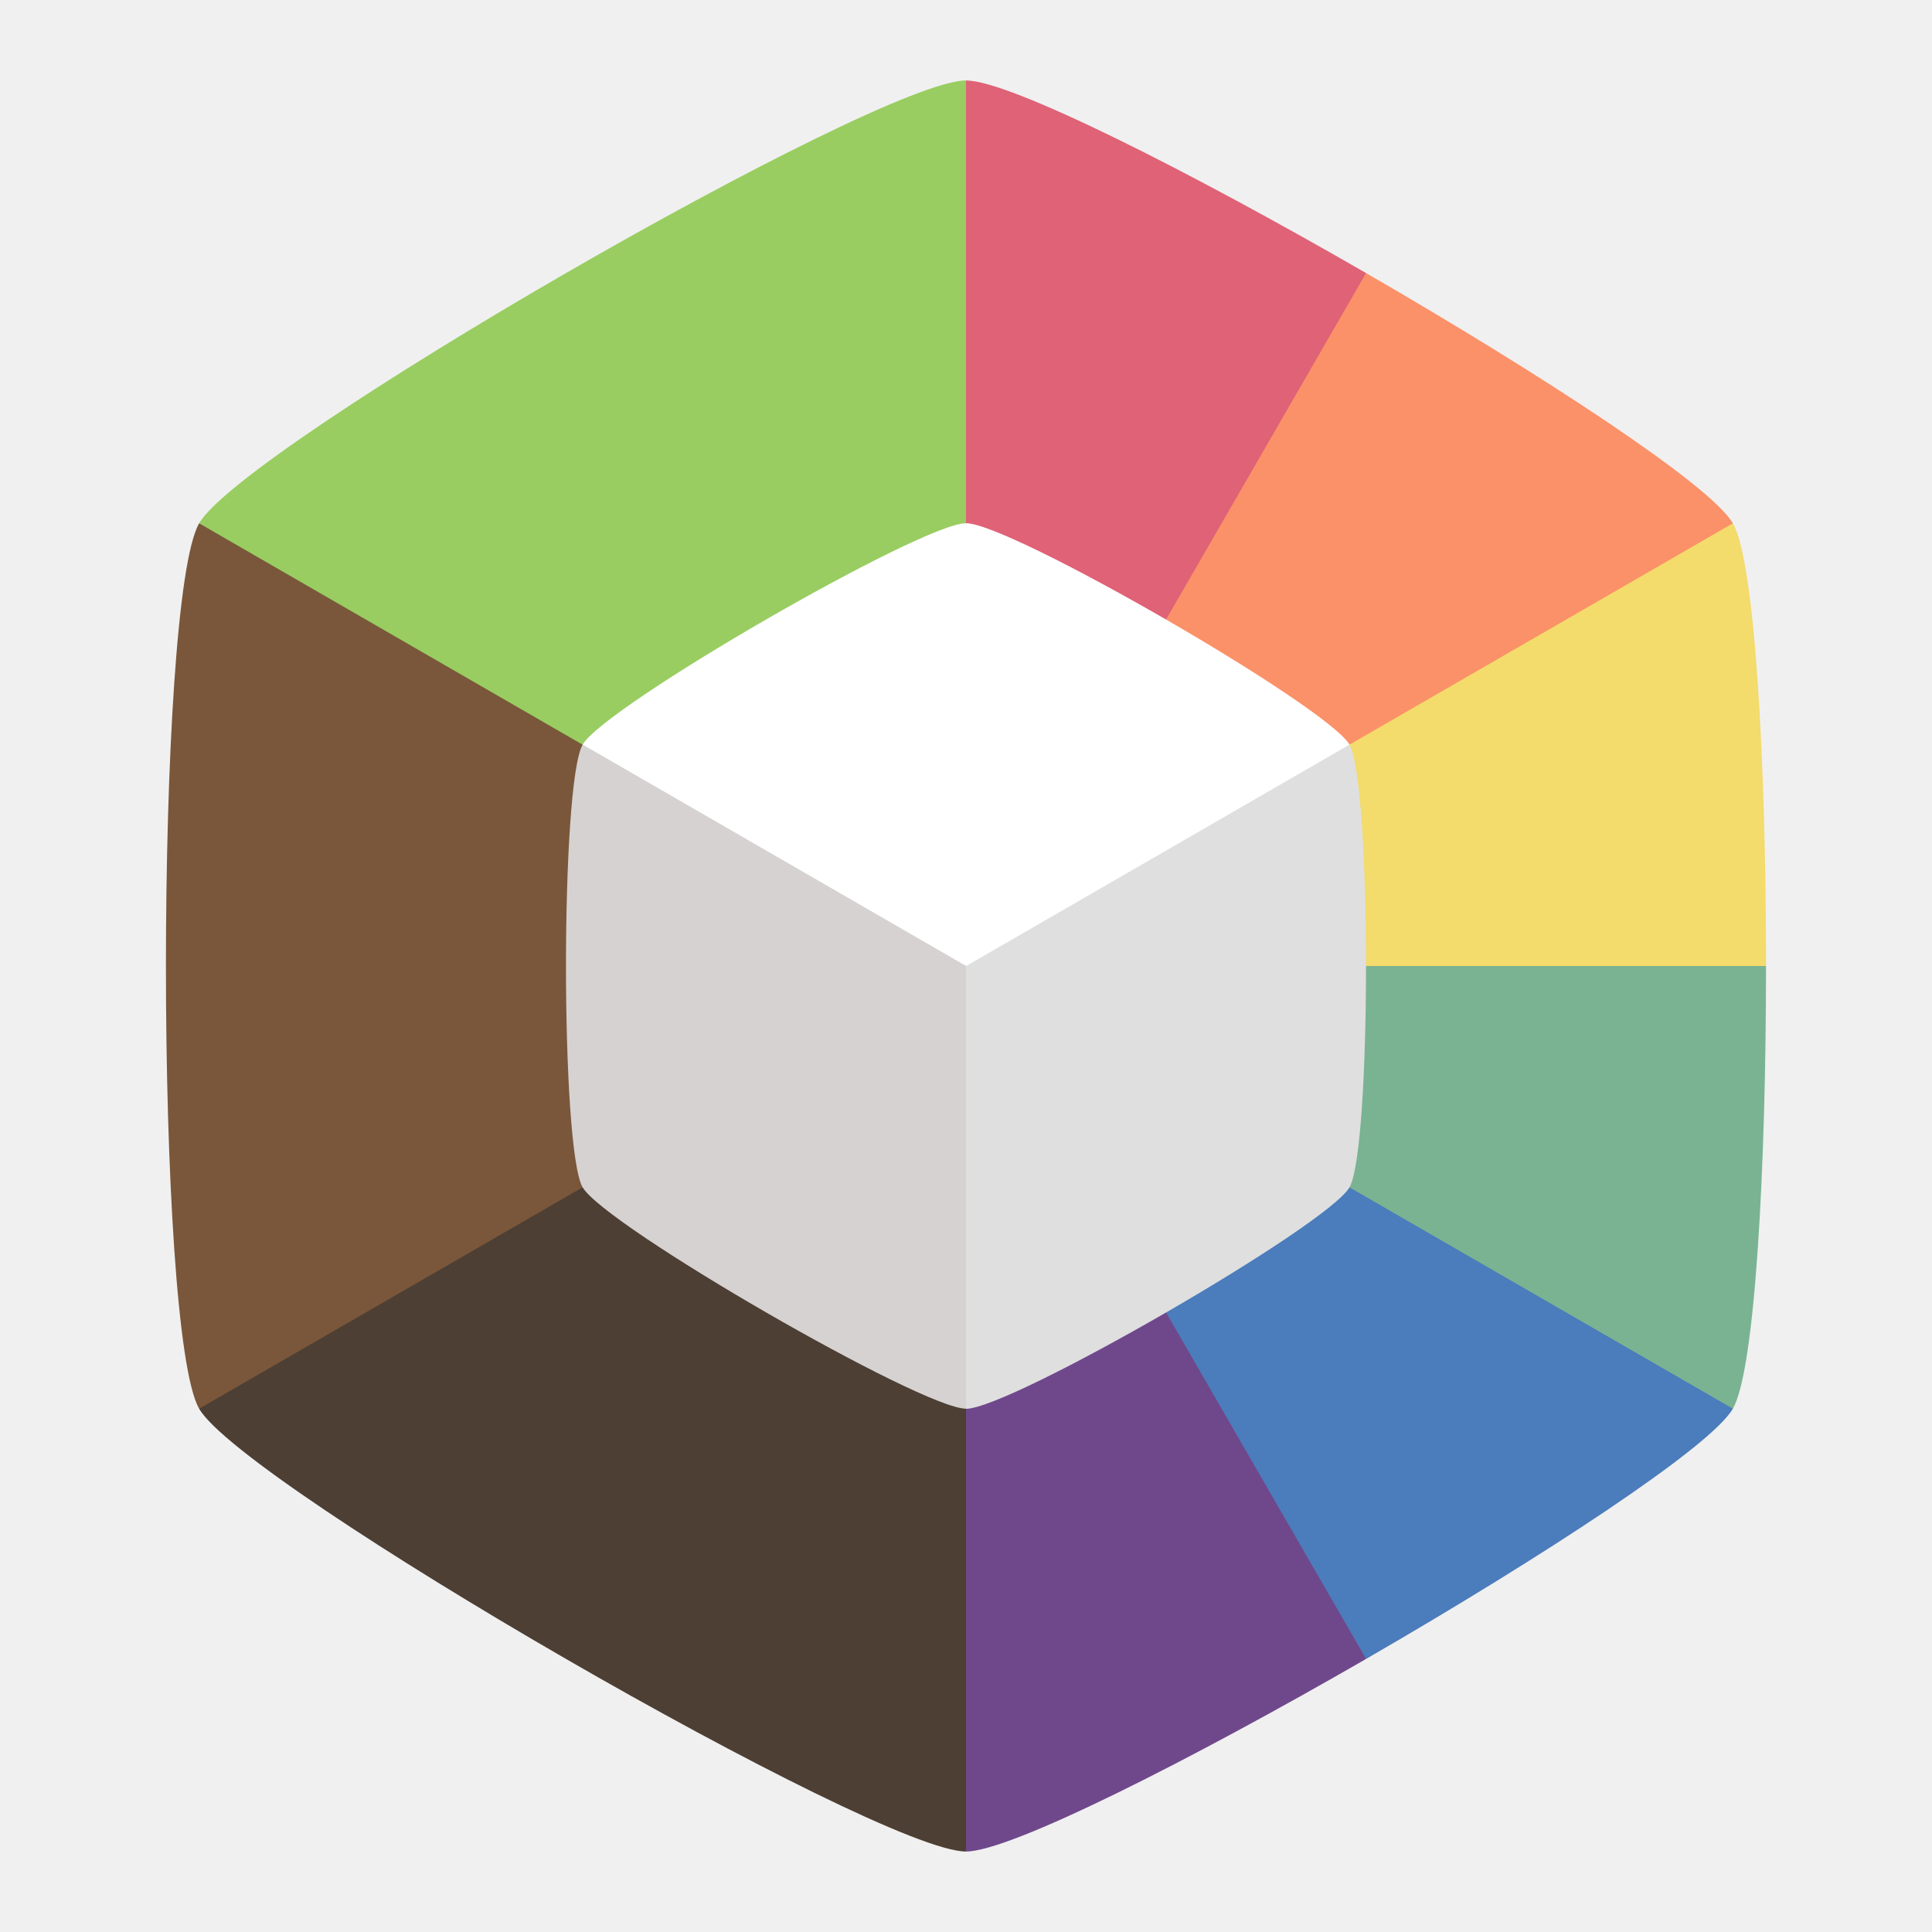
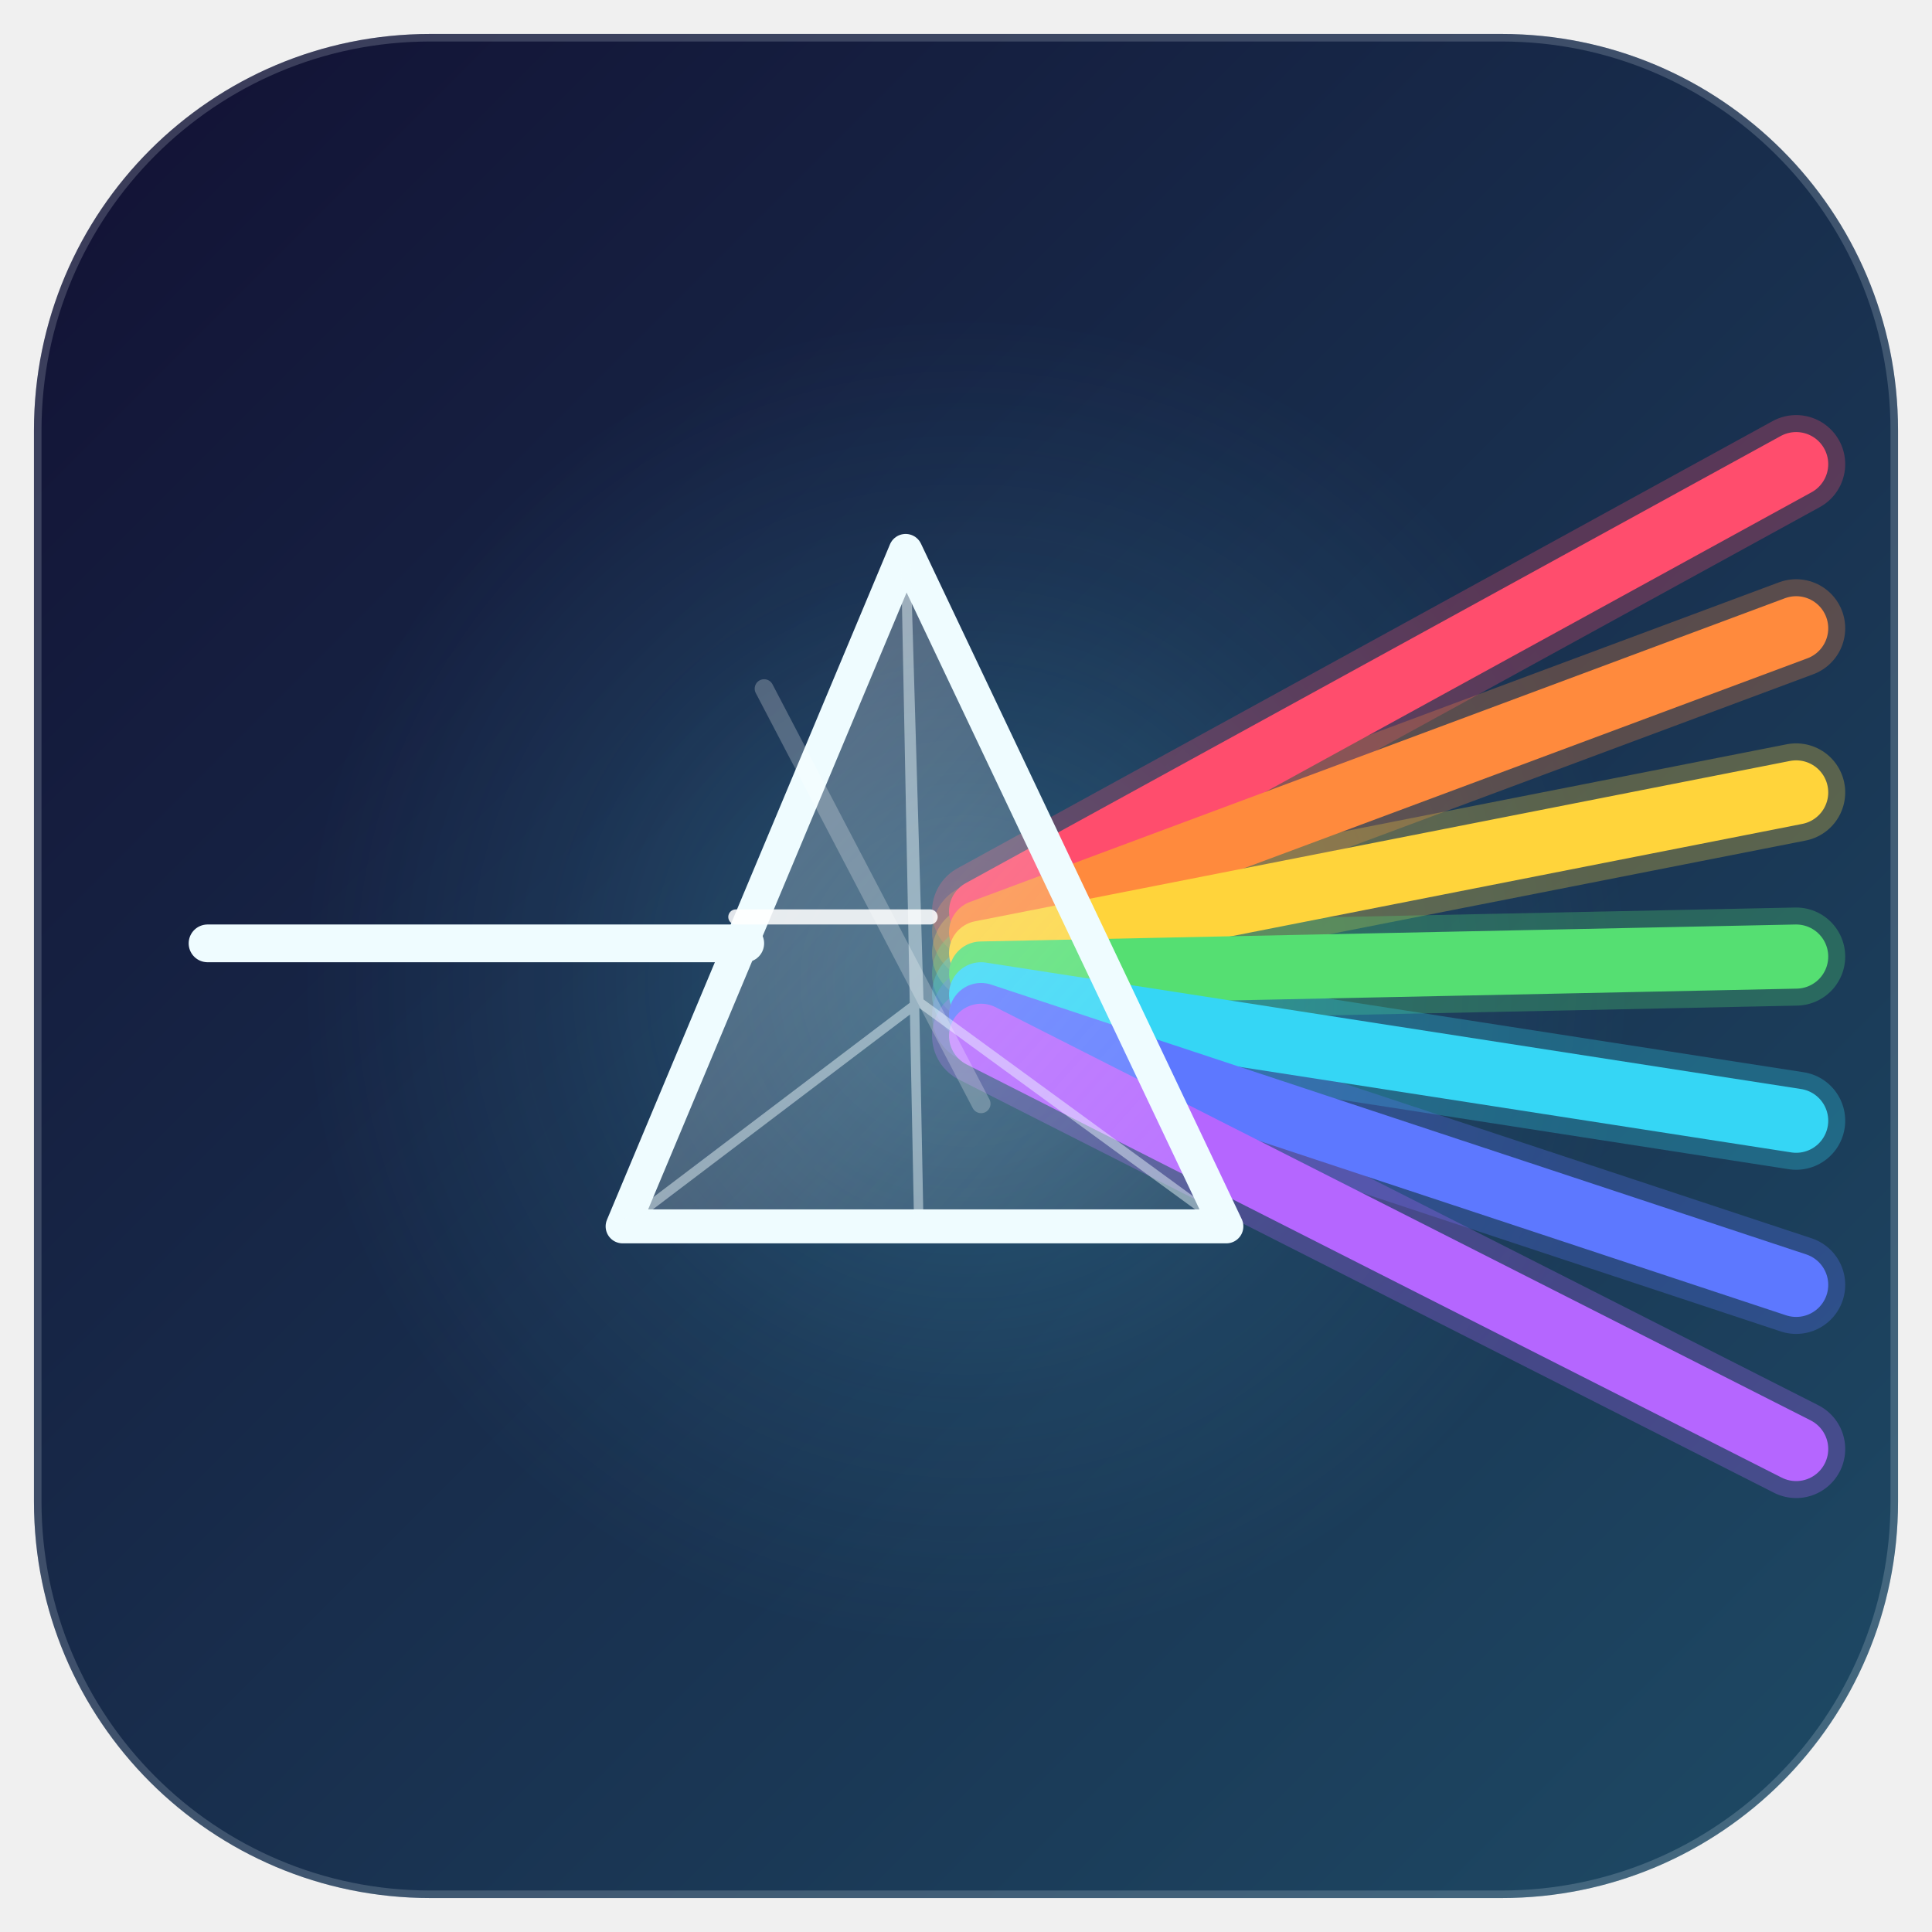
- <svg xmlns="http://www.w3.org/2000/svg" width="48" height="48" viewBox="0 0 12.7 12.7" version="1.1" id="svg3606">
-   <defs id="defs3603" />
-   <g id="layer1">
-     <g id="g531" transform="matrix(0.1353646,0,0,0.1353646,15.30158,0.5291666)" />
-     <g id="g397">
-       <path style="fill:#99cd61;fill-opacity:1;stroke-width:0.265" d="M 6.35,6.35 Z" id="path7899" />
-       <path id="path3228" style="fill:#df6277;fill-opacity:1;stroke-width:0.265" d="M 6.35 0.529 L 3.829 4.895 L 6.35 6.35 L 8.87 4.895 L 8.98 1.795 C 7.829 1.131 6.641 0.529 6.35 0.529 z " />
-       <path id="path2659" style="fill:#fb9168;fill-opacity:1;stroke-width:0.265" d="M 8.98 1.795 L 6.35 6.35 L 8.87 7.805 L 11.391 3.44 C 11.246 3.188 10.131 2.46 8.98 1.795 z " />
-       <path id="path2708" style="fill:#f3db6c;fill-opacity:1;stroke-width:0.265" d="M 11.391 3.44 L 6.35 6.35 L 8.87 7.805 L 11.609 6.35 C 11.609 5.021 11.537 3.692 11.391 3.44 z " />
-       <path id="path1737" style="fill:#7ab392;fill-opacity:1;stroke-width:0.265" d="M 6.35 6.35 L 6.35 9.26 L 11.391 9.26 C 11.537 9.008 11.609 7.679 11.609 6.35 L 6.35 6.35 z " />
-       <path id="path2937" style="fill:#4b7cbc;fill-opacity:1;stroke-width:0.265" d="M 6.35 6.35 L 6.35 9.26 L 8.98 10.905 C 10.131 10.24 11.246 9.512 11.391 9.26 L 6.35 6.35 z " />
-       <path id="path3117" style="fill:#6f488c;fill-opacity:1;stroke-width:0.265" d="M 6.35 6.35 L 3.829 7.805 L 6.35 12.171 C 6.641 12.171 7.829 11.569 8.98 10.905 L 6.35 6.35 z " />
-       <path id="path2010" style="fill:#4d3f33;fill-opacity:1;stroke-width:0.265" d="M 3.829 4.895 L 1.309 9.26 C 1.6 9.765 5.768 12.171 6.35 12.171 L 6.35 6.35 L 3.829 4.895 z " />
-       <path id="path1744" style="fill:#7a573b;fill-opacity:1;stroke-width:0.265" d="M 1.309 3.44 C 1.018 3.944 1.018 8.756 1.309 9.26 L 6.35 6.35 L 6.35 3.44 L 1.309 3.44 z " />
-       <path id="path1739" style="fill:#99cd61;fill-opacity:1;stroke-width:0.265" d="M 6.35 0.529 C 5.768 0.529 1.6 2.935 1.309 3.44 L 6.35 6.35 L 6.35 0.529 z " />
-       <g id="g379">
-         <g id="g1657" transform="matrix(0.8799999,0,0,0.8799999,-10.90649,-1.242093)">
-           <g id="g7651" transform="translate(13.25996,2.277589)">
-             <path id="path6659" style="fill:#ffffff;stroke-width:0.265" d="m 6.35,2.939 c -0.341,0 -2.783,1.41 -2.953,1.705 L 6.35,9.76 9.304,4.645 C 9.133,4.349 6.691,2.939 6.35,2.939 Z" transform="matrix(0.9697482,0,0,0.9697482,0.1920988,0.1920979)" />
-           </g>
-           <path id="path461" style="fill:#dfdfdf;fill-opacity:1;stroke-width:0.265" d="m 16.746,6.974 2.864,4.961 c 0.331,0 2.699,-1.367 2.864,-1.654 0.165,-0.286 0.165,-3.021 0,-3.307 l -2.864,1.654 z" />
-         </g>
-         <path id="path5065" style="fill:#d6d2d2;fill-opacity:1;stroke-width:0.265" d="m 3.83,4.895 c -0.146,0.252 -0.146,2.658 0,2.91 0.146,0.252 2.229,1.455 2.52,1.455 V 6.35 Z" />
-       </g>
-     </g>
+ <svg xmlns="http://www.w3.org/2000/svg" width="1024" height="1024" viewBox="0 0 1024 1024">
+   <defs>
+     <linearGradient id="darkBackground" x1="0" y1="0" x2="1" y2="1">
+       <stop offset="0" stop-color="#121033" />
+       <stop offset="1" stop-color="#1e4b66" />
+     </linearGradient>
+     <radialGradient id="aurora" cx=".5" cy=".5" r=".5">
+       <stop offset="0" stop-color="#60e0ff" stop-opacity=".24" />
+       <stop offset=".62" stop-color="#60e0ff" stop-opacity=".07" />
+       <stop offset="1" stop-color="#60e0ff" stop-opacity="0" />
+     </radialGradient>
+     <linearGradient id="darkGlass" x1="0" y1="0" x2="1" y2="1">
+       <stop offset="0" stop-color="#effcff" stop-opacity=".34" />
+       <stop offset="1" stop-color="#effcff" stop-opacity=".09" />
+     </linearGradient>
+   </defs>
+   <rect x="18" y="18" width="988" height="988" rx="210" fill="url(#darkBackground)" />
+   <ellipse cx="512" cy="520" rx="350" ry="350" fill="url(#aurora)" />
+   <rect x="20" y="20" width="984" height="984" rx="208" fill="none" stroke="#effcff" stroke-opacity=".18" stroke-width="4" />
+   <g fill="none" stroke-linecap="round">
+     <path d="M110 500H395" stroke="#effcff" stroke-width="20" />
+     <path d="M520 483L952 246" stroke="#ff4d6d" stroke-opacity=".28" stroke-width="52" />
+     <path d="M520 494L952 333" stroke="#ff8a3d" stroke-opacity=".28" stroke-width="52" />
+     <path d="M520 505L952 420" stroke="#ffd43b" stroke-opacity=".28" stroke-width="52" />
+     <path d="M520 516L952 507" stroke="#55df72" stroke-opacity=".28" stroke-width="52" />
+     <path d="M520 527L952 594" stroke="#35d6f5" stroke-opacity=".28" stroke-width="52" />
+     <path d="M520 538L952 681" stroke="#5d78ff" stroke-opacity=".28" stroke-width="52" />
+     <path d="M520 549L952 768" stroke="#b566ff" stroke-opacity=".28" stroke-width="52" />
+     <path d="M520 483L952 246" stroke="#ff4d6d" stroke-width="34" />
+     <path d="M520 494L952 333" stroke="#ff8a3d" stroke-width="34" />
+     <path d="M520 505L952 420" stroke="#ffd43b" stroke-width="34" />
+     <path d="M520 516L952 507" stroke="#55df72" stroke-width="34" />
+     <path d="M520 527L952 594" stroke="#35d6f5" stroke-width="34" />
+     <path d="M520 538L952 681" stroke="#5d78ff" stroke-width="34" />
+     <path d="M520 549L952 768" stroke="#b566ff" stroke-width="34" />
  </g>
+   <path d="M330 650L480 292L650 650Z" fill="url(#darkGlass)" stroke="#effcff" stroke-width="18" stroke-linejoin="round" />
+   <path d="M480 292L487 650M330 650H650M487 531L330 650M487 531L650 650M487 531L480 292" fill="none" stroke="#effcff" stroke-opacity=".46" stroke-width="5" />
+   <path d="M390 486H493" stroke="#ffffff" stroke-opacity=".86" stroke-width="8" stroke-linecap="round" />
+   <path d="M405 365L520 585" stroke="#ffffff" stroke-opacity=".24" stroke-width="10" stroke-linecap="round" />
</svg>
